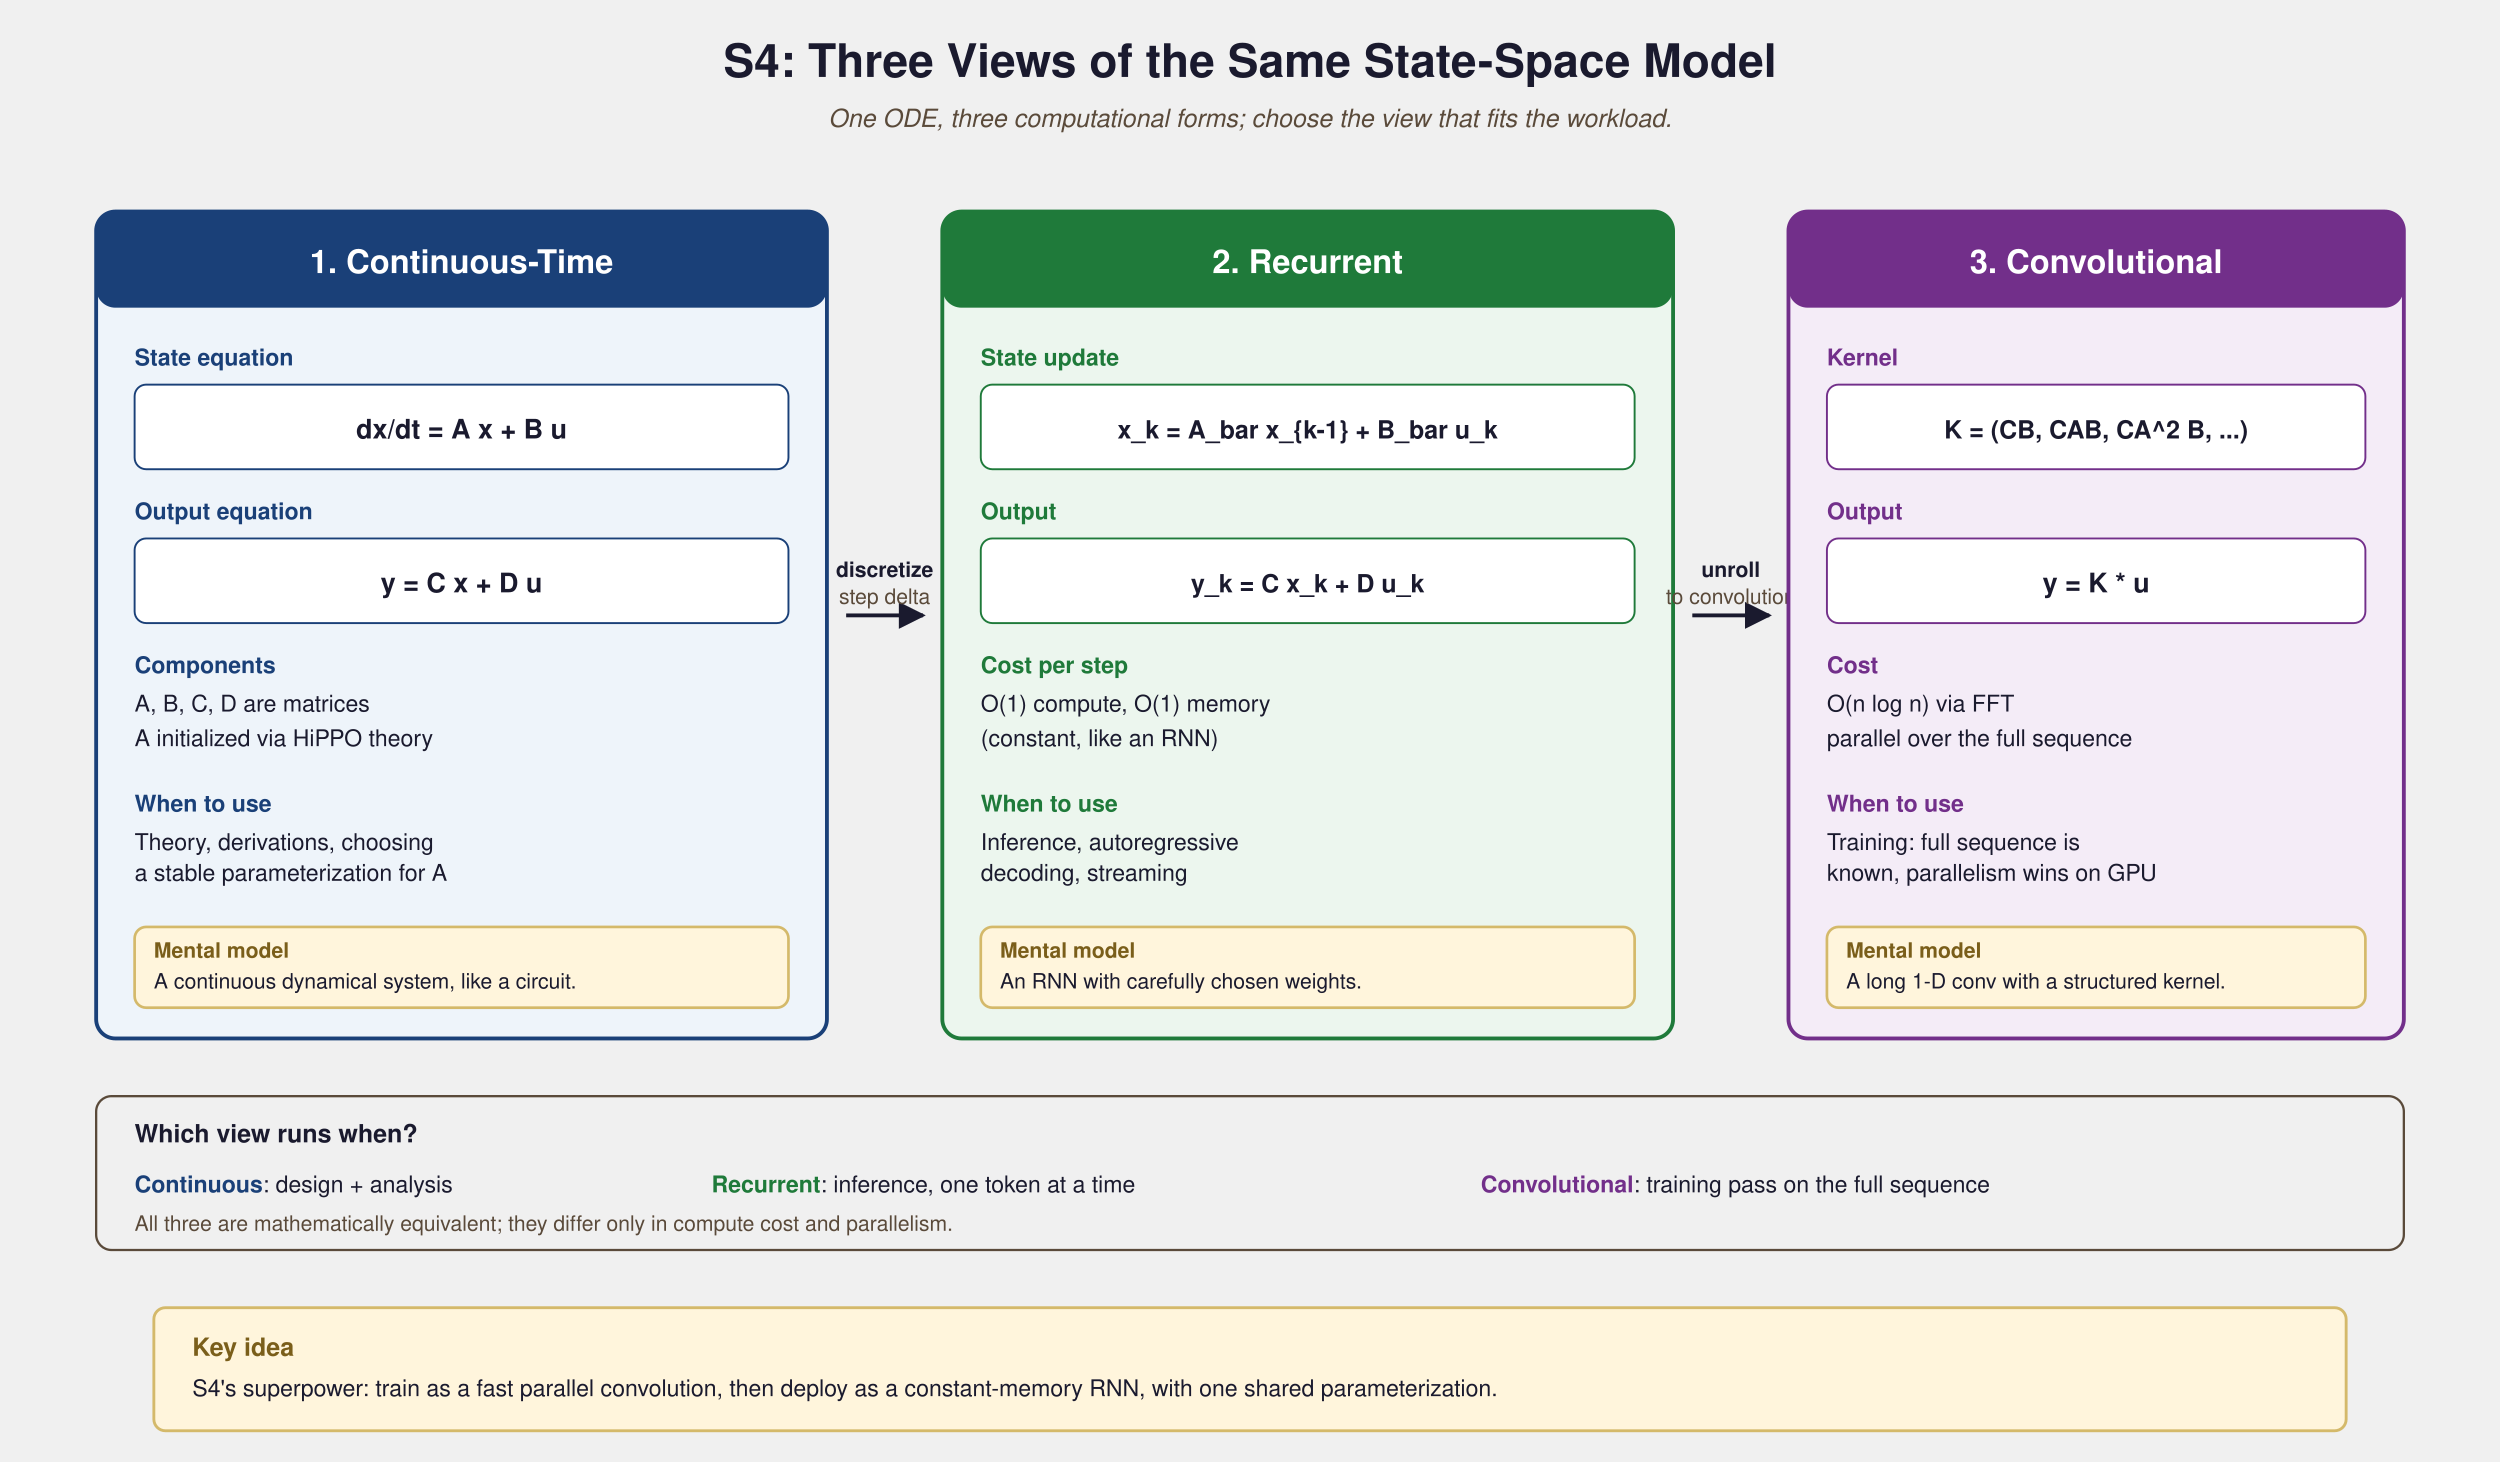
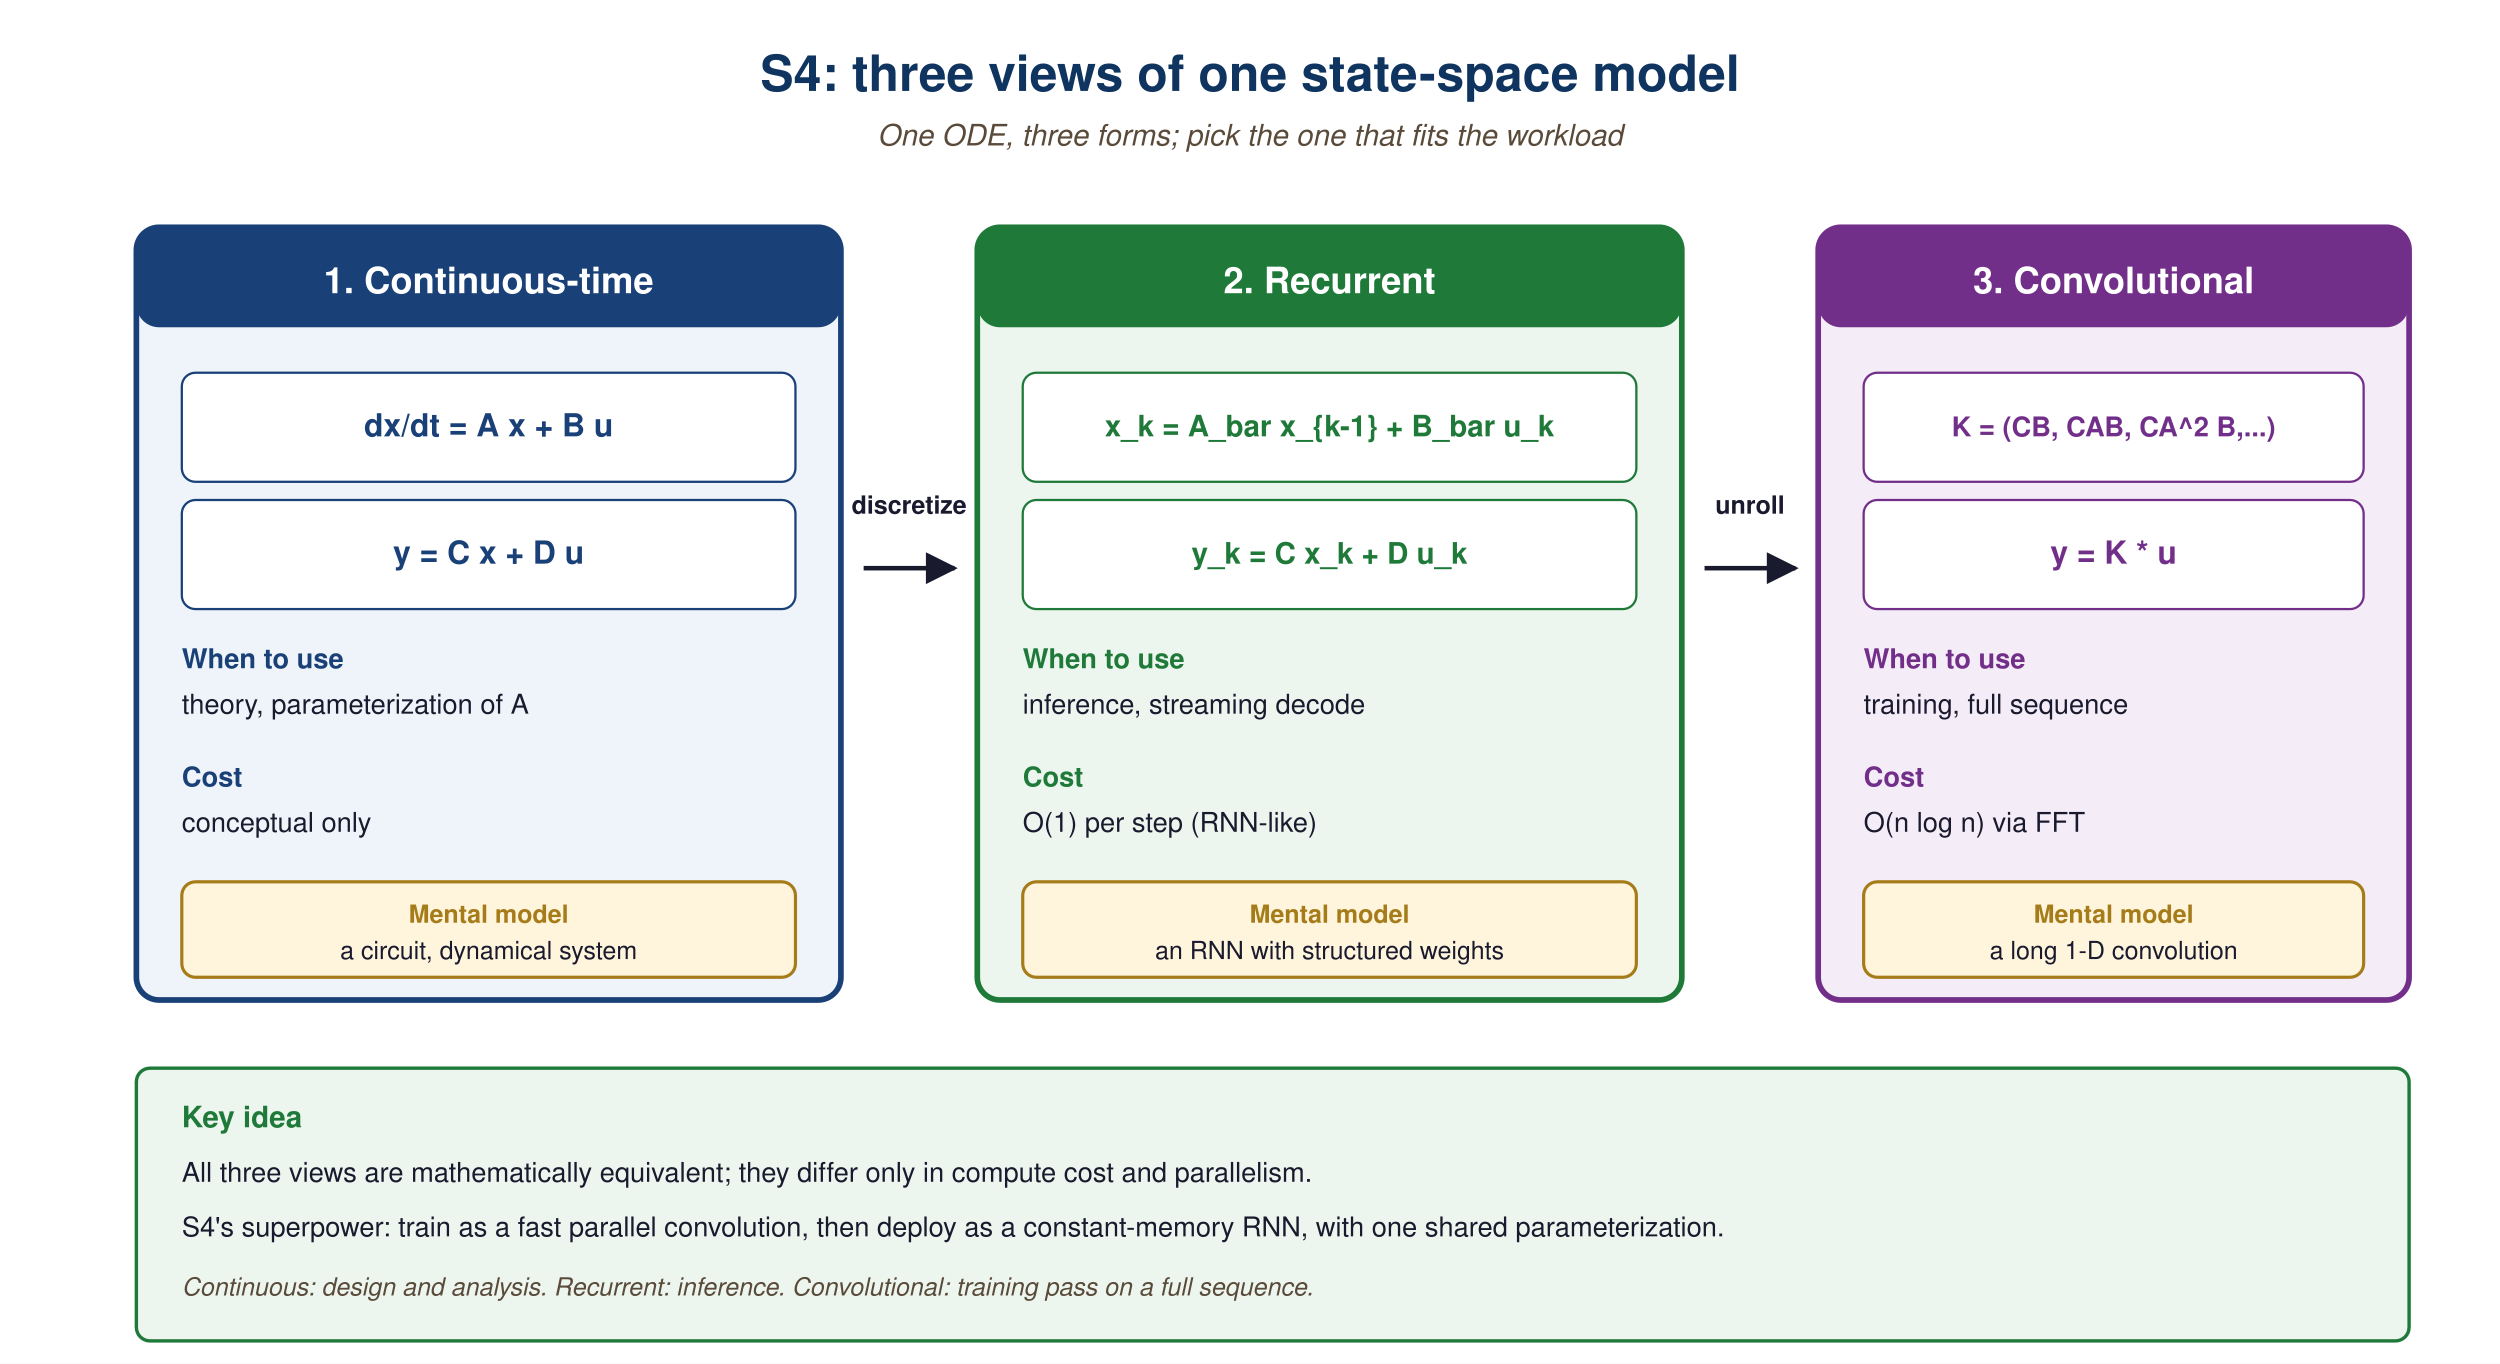
- <svg xmlns="http://www.w3.org/2000/svg" viewBox="0 0 1300 760" font-family="Helvetica, Arial, sans-serif">
+ <svg xmlns="http://www.w3.org/2000/svg" viewBox="0 0 1100 600" font-family="Helvetica, Arial, sans-serif">
+   <rect width="1100" height="600" fill="#ffffff" />
  <defs>
    <marker id="arr" viewBox="0 0 10 10" refX="9" refY="5" markerWidth="7" markerHeight="7" orient="auto-start-reverse">
      <path d="M 0 0 L 10 5 L 0 10 z" fill="#1a1a2e" />
    </marker>
  </defs>
-   <text x="650" y="40" font-size="24" font-weight="600" text-anchor="middle" fill="#1a1a2e">S4: Three Views of the Same State-Space Model</text>
-   <text x="650" y="66" font-size="13" font-style="italic" text-anchor="middle" fill="#5a4a3a">One ODE, three computational forms; choose the view that fits the workload.</text>
-   <g transform="translate(50, 110)">
-     <rect x="0" y="0" width="380" height="430" rx="10" fill="#eef4fa" stroke="#1a4078" stroke-width="2" />
-     <rect x="0" y="0" width="380" height="50" rx="10" fill="#1a4078" />
-     <text x="190" y="32" font-size="17" font-weight="700" text-anchor="middle" fill="#ffffff">1. Continuous-Time</text>
-     <text x="20" y="80" font-size="12" font-weight="700" fill="#1a4078">State equation</text>
-     <rect x="20" y="90" width="340" height="44" rx="6" fill="#ffffff" stroke="#1a4078" stroke-width="1" />
-     <text x="190" y="118" font-size="14" font-weight="600" text-anchor="middle" fill="#1a1a2e">dx/dt = A x + B u</text>
-     <text x="20" y="160" font-size="12" font-weight="700" fill="#1a4078">Output equation</text>
-     <rect x="20" y="170" width="340" height="44" rx="6" fill="#ffffff" stroke="#1a4078" stroke-width="1" />
-     <text x="190" y="198" font-size="14" font-weight="600" text-anchor="middle" fill="#1a1a2e">y = C x + D u</text>
-     <text x="20" y="240" font-size="12" font-weight="700" fill="#1a4078">Components</text>
-     <text x="20" y="260" font-size="12" fill="#1a1a2e">A, B, C, D are matrices</text>
-     <text x="20" y="278" font-size="12" fill="#1a1a2e">A initialized via HiPPO theory</text>
-     <text x="20" y="312" font-size="12" font-weight="700" fill="#1a4078">When to use</text>
-     <text x="20" y="332" font-size="12" fill="#1a1a2e">Theory, derivations, choosing</text>
-     <text x="20" y="348" font-size="12" fill="#1a1a2e">a stable parameterization for A</text>
-     <g transform="translate(20, 372)">
-       <rect x="0" y="0" width="340" height="42" rx="6" fill="#fff5dc" stroke="#d4b96a" stroke-width="1.4" />
-       <text x="10" y="16" font-size="11" font-weight="700" fill="#7a5e1a">Mental model</text>
-       <text x="10" y="32" font-size="11" fill="#1a1a2e">A continuous dynamical system, like a circuit.</text>
-     </g>
+   <text x="550" y="40" font-size="22" font-weight="700" text-anchor="middle" fill="#0f3460">S4: three views of one state-space model</text>
+   <text x="550" y="64" font-size="13" font-style="italic" text-anchor="middle" fill="#5a4a3a">One ODE, three forms; pick the one that fits the workload</text>
+   <g transform="translate(60, 100)">
+     <rect width="310" height="340" rx="10" fill="#eef4fa" stroke="#1a4078" stroke-width="2.5" />
+     <rect x="0" y="0" width="310" height="44" rx="10" fill="#1a4078" />
+     <text x="155" y="29" font-size="16" font-weight="700" text-anchor="middle" fill="#ffffff">1. Continuous-time</text>
+     <rect x="20" y="64" width="270" height="48" rx="6" fill="#ffffff" stroke="#1a4078" stroke-width="1" />
+     <text x="155" y="92" font-size="14" font-weight="700" text-anchor="middle" fill="#1a4078">dx/dt = A x + B u</text>
+     <rect x="20" y="120" width="270" height="48" rx="6" fill="#ffffff" stroke="#1a4078" stroke-width="1" />
+     <text x="155" y="148" font-size="14" font-weight="700" text-anchor="middle" fill="#1a4078">y = C x + D u</text>
+     <text x="20" y="194" font-size="12" font-weight="700" fill="#1a4078">When to use</text>
+     <text x="20" y="214" font-size="12" fill="#1a1a2e">theory, parameterization of A</text>
+     <text x="20" y="246" font-size="12" font-weight="700" fill="#1a4078">Cost</text>
+     <text x="20" y="266" font-size="12" fill="#1a1a2e">conceptual only</text>
+     <rect x="20" y="288" width="270" height="42" rx="6" fill="#fff5dc" stroke="#a67c1a" stroke-width="1.4" />
+     <text x="155" y="306" font-size="11" font-weight="700" text-anchor="middle" fill="#a67c1a">Mental model</text>
+     <text x="155" y="322" font-size="11" text-anchor="middle" fill="#1a1a2e">a circuit, dynamical system</text>
  </g>
-   <g transform="translate(440, 320)">
-     <line x1="0" y1="0" x2="40" y2="0" stroke="#1a1a2e" stroke-width="2" marker-end="url(#arr)" />
-     <text x="20" y="-20" font-size="11" font-weight="600" text-anchor="middle" fill="#1a1a2e">discretize</text>
-     <text x="20" y="-6" font-size="11" text-anchor="middle" fill="#5a4a3a">step delta</text>
+   <g transform="translate(380, 230)">
+     <text x="20" y="-4" font-size="11" font-weight="600" text-anchor="middle" fill="#1a1a2e">discretize</text>
+     <line x1="0" y1="20" x2="40" y2="20" stroke="#1a1a2e" stroke-width="2" marker-end="url(#arr)" />
  </g>
-   <g transform="translate(490, 110)">
-     <rect x="0" y="0" width="380" height="430" rx="10" fill="#ecf6ee" stroke="#1f7a3a" stroke-width="2" />
-     <rect x="0" y="0" width="380" height="50" rx="10" fill="#1f7a3a" />
-     <text x="190" y="32" font-size="17" font-weight="700" text-anchor="middle" fill="#ffffff">2. Recurrent</text>
-     <text x="20" y="80" font-size="12" font-weight="700" fill="#1f7a3a">State update</text>
-     <rect x="20" y="90" width="340" height="44" rx="6" fill="#ffffff" stroke="#1f7a3a" stroke-width="1" />
-     <text x="190" y="118" font-size="13" font-weight="600" text-anchor="middle" fill="#1a1a2e">x_k = A_bar x_{k-1} + B_bar u_k</text>
-     <text x="20" y="160" font-size="12" font-weight="700" fill="#1f7a3a">Output</text>
-     <rect x="20" y="170" width="340" height="44" rx="6" fill="#ffffff" stroke="#1f7a3a" stroke-width="1" />
-     <text x="190" y="198" font-size="13" font-weight="600" text-anchor="middle" fill="#1a1a2e">y_k = C x_k + D u_k</text>
-     <text x="20" y="240" font-size="12" font-weight="700" fill="#1f7a3a">Cost per step</text>
-     <text x="20" y="260" font-size="12" fill="#1a1a2e">O(1) compute, O(1) memory</text>
-     <text x="20" y="278" font-size="12" fill="#1a1a2e">(constant, like an RNN)</text>
-     <text x="20" y="312" font-size="12" font-weight="700" fill="#1f7a3a">When to use</text>
-     <text x="20" y="332" font-size="12" fill="#1a1a2e">Inference, autoregressive</text>
-     <text x="20" y="348" font-size="12" fill="#1a1a2e">decoding, streaming</text>
-     <g transform="translate(20, 372)">
-       <rect x="0" y="0" width="340" height="42" rx="6" fill="#fff5dc" stroke="#d4b96a" stroke-width="1.4" />
-       <text x="10" y="16" font-size="11" font-weight="700" fill="#7a5e1a">Mental model</text>
-       <text x="10" y="32" font-size="11" fill="#1a1a2e">An RNN with carefully chosen weights.</text>
-     </g>
+   <g transform="translate(430, 100)">
+     <rect width="310" height="340" rx="10" fill="#ecf6ee" stroke="#1f7a3a" stroke-width="2.5" />
+     <rect x="0" y="0" width="310" height="44" rx="10" fill="#1f7a3a" />
+     <text x="155" y="29" font-size="16" font-weight="700" text-anchor="middle" fill="#ffffff">2. Recurrent</text>
+     <rect x="20" y="64" width="270" height="48" rx="6" fill="#ffffff" stroke="#1f7a3a" stroke-width="1" />
+     <text x="155" y="92" font-size="13" font-weight="700" text-anchor="middle" fill="#1f7a3a">x_k = A_bar x_{k-1} + B_bar u_k</text>
+     <rect x="20" y="120" width="270" height="48" rx="6" fill="#ffffff" stroke="#1f7a3a" stroke-width="1" />
+     <text x="155" y="148" font-size="13" font-weight="700" text-anchor="middle" fill="#1f7a3a">y_k = C x_k + D u_k</text>
+     <text x="20" y="194" font-size="12" font-weight="700" fill="#1f7a3a">When to use</text>
+     <text x="20" y="214" font-size="12" fill="#1a1a2e">inference, streaming decode</text>
+     <text x="20" y="246" font-size="12" font-weight="700" fill="#1f7a3a">Cost</text>
+     <text x="20" y="266" font-size="12" fill="#1a1a2e">O(1) per step (RNN-like)</text>
+     <rect x="20" y="288" width="270" height="42" rx="6" fill="#fff5dc" stroke="#a67c1a" stroke-width="1.4" />
+     <text x="155" y="306" font-size="11" font-weight="700" text-anchor="middle" fill="#a67c1a">Mental model</text>
+     <text x="155" y="322" font-size="11" text-anchor="middle" fill="#1a1a2e">an RNN with structured weights</text>
  </g>
-   <g transform="translate(880, 320)">
-     <line x1="0" y1="0" x2="40" y2="0" stroke="#1a1a2e" stroke-width="2" marker-end="url(#arr)" />
-     <text x="20" y="-20" font-size="11" font-weight="600" text-anchor="middle" fill="#1a1a2e">unroll</text>
-     <text x="20" y="-6" font-size="11" text-anchor="middle" fill="#5a4a3a">to convolution</text>
+   <g transform="translate(750, 230)">
+     <text x="20" y="-4" font-size="11" font-weight="600" text-anchor="middle" fill="#1a1a2e">unroll</text>
+     <line x1="0" y1="20" x2="40" y2="20" stroke="#1a1a2e" stroke-width="2" marker-end="url(#arr)" />
  </g>
-   <g transform="translate(930, 110)">
-     <rect x="0" y="0" width="320" height="430" rx="10" fill="#f4ecf7" stroke="#722f8a" stroke-width="2" />
-     <rect x="0" y="0" width="320" height="50" rx="10" fill="#722f8a" />
-     <text x="160" y="32" font-size="17" font-weight="700" text-anchor="middle" fill="#ffffff">3. Convolutional</text>
-     <text x="20" y="80" font-size="12" font-weight="700" fill="#722f8a">Kernel</text>
-     <rect x="20" y="90" width="280" height="44" rx="6" fill="#ffffff" stroke="#722f8a" stroke-width="1" />
-     <text x="160" y="118" font-size="13" font-weight="600" text-anchor="middle" fill="#1a1a2e">K = (CB, CAB, CA^2 B, ...)</text>
-     <text x="20" y="160" font-size="12" font-weight="700" fill="#722f8a">Output</text>
-     <rect x="20" y="170" width="280" height="44" rx="6" fill="#ffffff" stroke="#722f8a" stroke-width="1" />
-     <text x="160" y="198" font-size="14" font-weight="600" text-anchor="middle" fill="#1a1a2e">y = K * u</text>
-     <text x="20" y="240" font-size="12" font-weight="700" fill="#722f8a">Cost</text>
-     <text x="20" y="260" font-size="12" fill="#1a1a2e">O(n log n) via FFT</text>
-     <text x="20" y="278" font-size="12" fill="#1a1a2e">parallel over the full sequence</text>
-     <text x="20" y="312" font-size="12" font-weight="700" fill="#722f8a">When to use</text>
-     <text x="20" y="332" font-size="12" fill="#1a1a2e">Training: full sequence is</text>
-     <text x="20" y="348" font-size="12" fill="#1a1a2e">known, parallelism wins on GPU</text>
-     <g transform="translate(20, 372)">
-       <rect x="0" y="0" width="280" height="42" rx="6" fill="#fff5dc" stroke="#d4b96a" stroke-width="1.4" />
-       <text x="10" y="16" font-size="11" font-weight="700" fill="#7a5e1a">Mental model</text>
-       <text x="10" y="32" font-size="11" fill="#1a1a2e">A long 1-D conv with a structured kernel.</text>
-     </g>
+   <g transform="translate(800, 100)">
+     <rect width="260" height="340" rx="10" fill="#f4ecf7" stroke="#722f8a" stroke-width="2.5" />
+     <rect x="0" y="0" width="260" height="44" rx="10" fill="#722f8a" />
+     <text x="130" y="29" font-size="16" font-weight="700" text-anchor="middle" fill="#ffffff">3. Convolutional</text>
+     <rect x="20" y="64" width="220" height="48" rx="6" fill="#ffffff" stroke="#722f8a" stroke-width="1" />
+     <text x="130" y="92" font-size="12" font-weight="700" text-anchor="middle" fill="#722f8a">K = (CB, CAB, CA^2 B,...)</text>
+     <rect x="20" y="120" width="220" height="48" rx="6" fill="#ffffff" stroke="#722f8a" stroke-width="1" />
+     <text x="130" y="148" font-size="14" font-weight="700" text-anchor="middle" fill="#722f8a">y = K * u</text>
+     <text x="20" y="194" font-size="12" font-weight="700" fill="#722f8a">When to use</text>
+     <text x="20" y="214" font-size="12" fill="#1a1a2e">training, full sequence</text>
+     <text x="20" y="246" font-size="12" font-weight="700" fill="#722f8a">Cost</text>
+     <text x="20" y="266" font-size="12" fill="#1a1a2e">O(n log n) via FFT</text>
+     <rect x="20" y="288" width="220" height="42" rx="6" fill="#fff5dc" stroke="#a67c1a" stroke-width="1.4" />
+     <text x="130" y="306" font-size="11" font-weight="700" text-anchor="middle" fill="#a67c1a">Mental model</text>
+     <text x="130" y="322" font-size="11" text-anchor="middle" fill="#1a1a2e">a long 1-D convolution</text>
  </g>
-   <g transform="translate(50, 570)">
-     <rect x="0" y="0" width="1200" height="80" rx="8" fill="#f0f0f0" stroke="#5a4a3a" stroke-width="1.2" />
-     <text x="20" y="24" font-size="13" font-weight="700" fill="#1a1a2e">Which view runs when?</text>
-     <text x="20" y="50" font-size="12" fill="#1a1a2e">
-       <tspan font-weight="700" fill="#1a4078">Continuous</tspan>: design + analysis</text>
-     <text x="320" y="50" font-size="12" fill="#1a1a2e">
-       <tspan font-weight="700" fill="#1f7a3a">Recurrent</tspan>: inference, one token at a time</text>
-     <text x="720" y="50" font-size="12" fill="#1a1a2e">
-       <tspan font-weight="700" fill="#722f8a">Convolutional</tspan>: training pass on the full sequence</text>
-     <text x="20" y="70" font-size="11" fill="#5a4a3a">All three are mathematically equivalent; they differ only in compute cost and parallelism.</text>
-   </g>
-   <g transform="translate(80, 680)">
-     <rect x="0" y="0" width="1140" height="64" rx="6" fill="#fff5dc" stroke="#d4b96a" stroke-width="1.5" />
-     <text x="20" y="25" font-size="13" font-weight="700" fill="#7a5e1a">Key idea</text>
-     <text x="20" y="46" font-size="12" fill="#1a1a2e">S4's superpower: train as a fast parallel convolution, then deploy as a constant-memory RNN, with one shared parameterization.</text>
+   <g transform="translate(60, 470)">
+     <rect width="1000" height="120" rx="6" fill="#ecf6ee" stroke="#1f7a3a" stroke-width="1.5" />
+     <text x="20" y="26" font-size="13" font-weight="700" fill="#1f7a3a">Key idea</text>
+     <text x="20" y="50" font-size="12" fill="#1a1a2e">All three views are mathematically equivalent; they differ only in compute cost and parallelism.</text>
+     <text x="20" y="74" font-size="12" fill="#1a1a2e">S4's superpower: train as a fast parallel convolution, then deploy as a constant-memory RNN, with one shared parameterization.</text>
+     <text x="20" y="100" font-size="11" font-style="italic" fill="#5a4a3a">Continuous: design and analysis. Recurrent: inference. Convolutional: training pass on a full sequence.</text>
  </g>
</svg>
